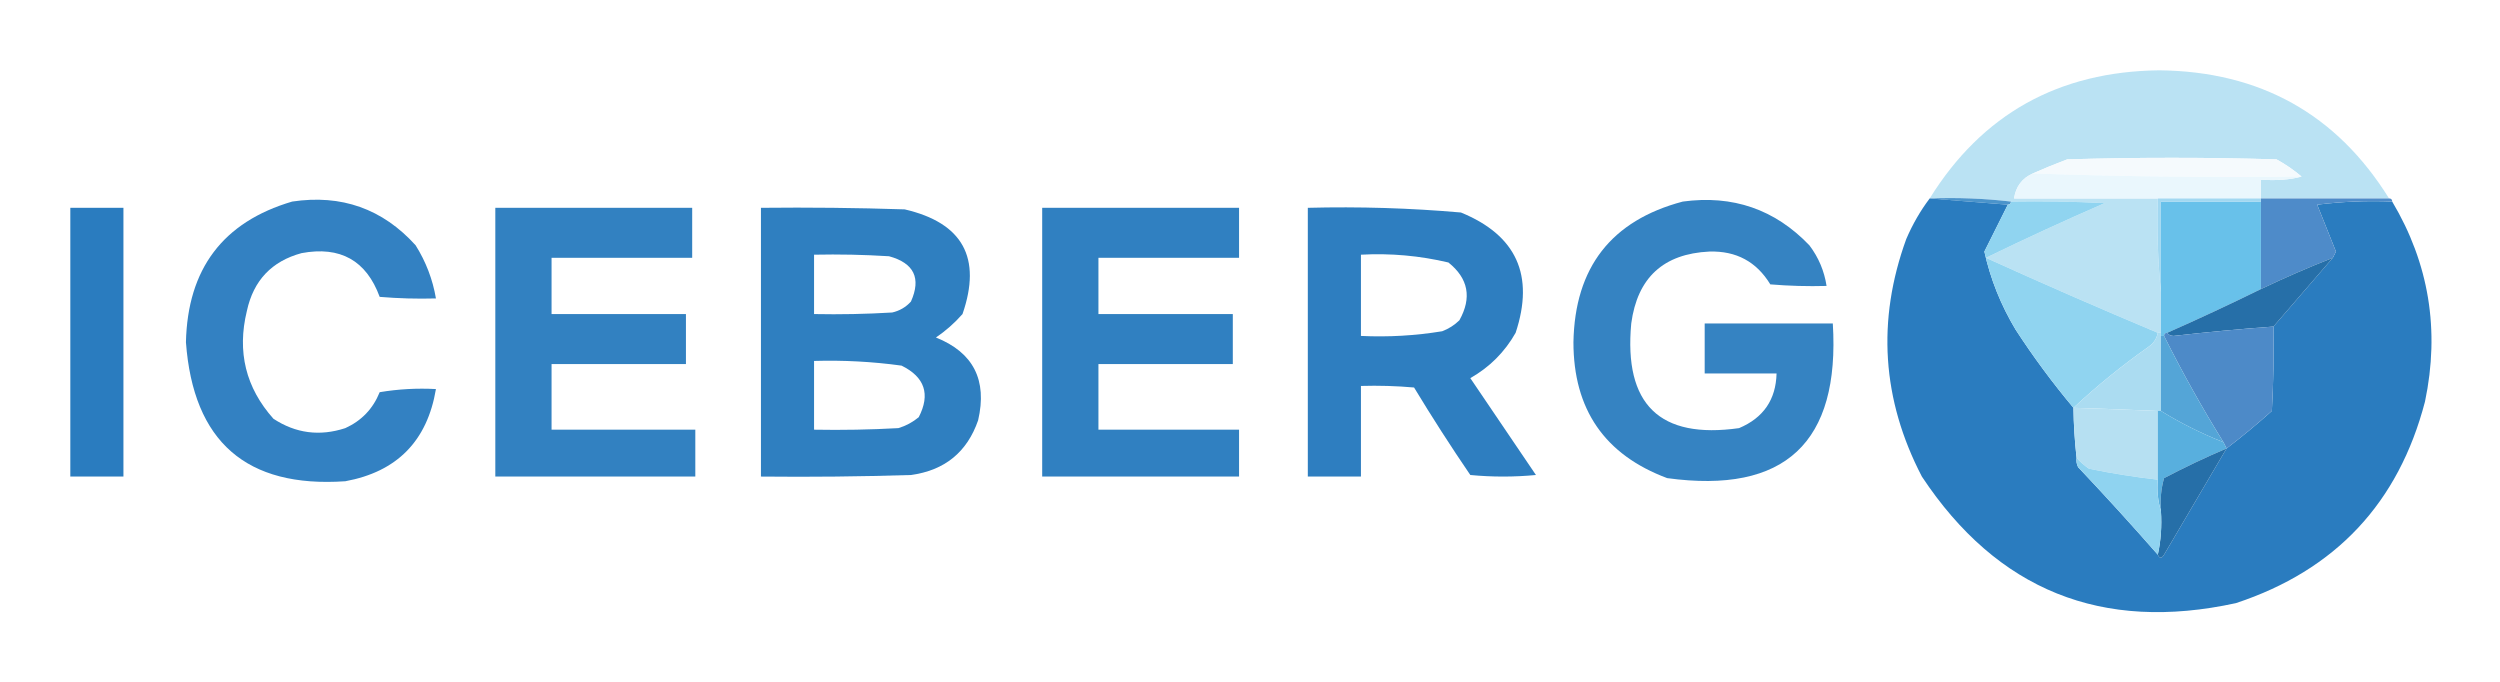
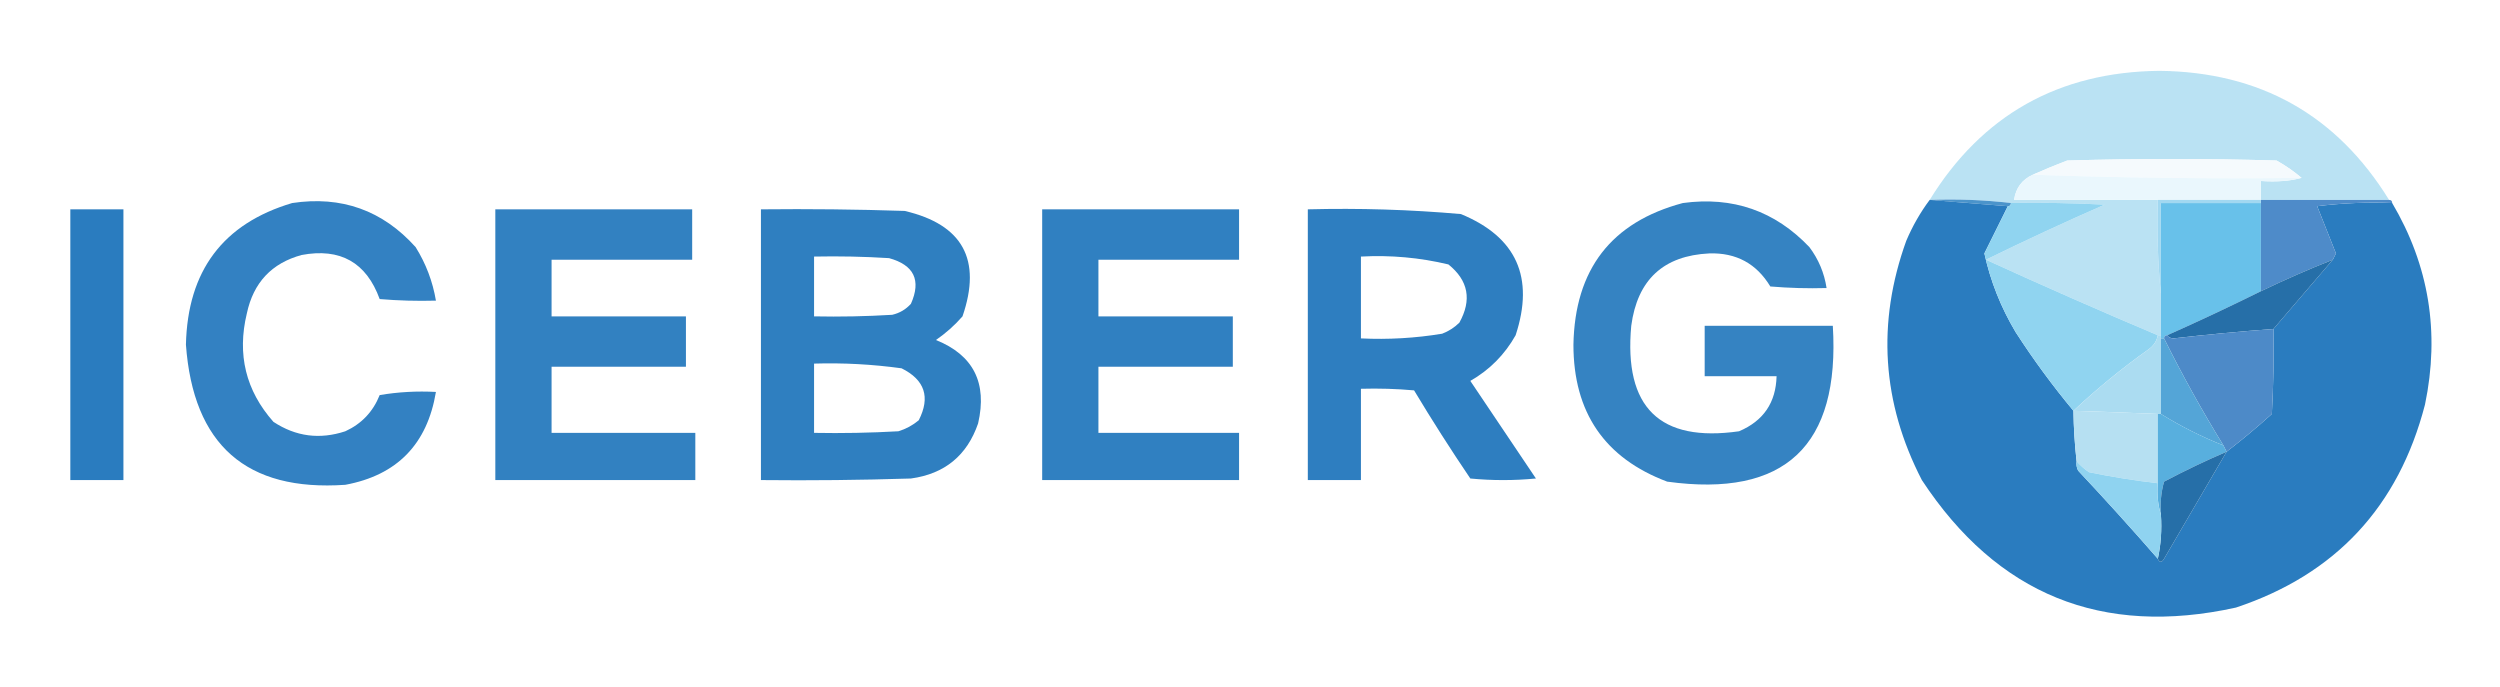
- <svg xmlns="http://www.w3.org/2000/svg" version="1.1" width="800px" height="218px" style="shape-rendering:geometricPrecision; text-rendering:geometricPrecision; image-rendering:optimizeQuality; fill-rule:evenodd; clip-rule:evenodd">
-   <g>
-     <path style="opacity:0.973" fill="#b8e1f3" d="M 764.5,63.5 C 750.833,63.5 737.167,63.5 723.5,63.5C 723.5,61.5 723.5,59.5 723.5,57.5C 728.607,57.834 732.94,57.501 736.5,56.5C 734.073,54.442 731.407,52.609 728.5,51C 706.167,50.333 683.833,50.333 661.5,51C 657.764,52.41 654.098,53.91 650.5,55.5C 647.053,57.054 645.053,59.721 644.5,63.5C 659.833,63.5 675.167,63.5 690.5,63.5C 690.173,73.681 690.506,83.681 691.5,93.5C 691.5,97.833 691.5,102.167 691.5,106.5C 691.167,106.5 690.833,106.5 690.5,106.5C 672.032,98.765 653.699,90.765 635.5,82.5C 648.016,76.409 660.683,70.576 673.5,65C 663.506,64.5 653.506,64.334 643.5,64.5C 635.016,63.507 626.349,63.174 617.5,63.5C 634.269,36.52 658.769,22.854 691,22.5C 723.231,22.854 747.731,36.52 764.5,63.5 Z" />
-   </g>
-   <g>
-     <path style="opacity:1" fill="#f5fafd" d="M 736.5,56.5 C 707.662,56.831 678.995,56.498 650.5,55.5C 654.098,53.91 657.764,52.41 661.5,51C 683.833,50.333 706.167,50.333 728.5,51C 731.407,52.609 734.073,54.442 736.5,56.5 Z" />
-   </g>
-   <g>
-     <path style="opacity:1" fill="#eaf7fd" d="M 650.5,55.5 C 678.995,56.498 707.662,56.831 736.5,56.5C 732.94,57.501 728.607,57.834 723.5,57.5C 723.5,59.5 723.5,61.5 723.5,63.5C 712.5,63.5 701.5,63.5 690.5,63.5C 675.167,63.5 659.833,63.5 644.5,63.5C 645.053,59.721 647.053,57.054 650.5,55.5 Z" />
-   </g>
-   <g>
-     <path style="opacity:1" fill="#4b94cb" d="M 617.5,63.5 C 626.349,63.174 635.016,63.507 643.5,64.5C 643.5,65.167 643.167,65.5 642.5,65.5C 634.167,64.833 625.833,64.167 617.5,63.5 Z" />
-   </g>
-   <g>
-     <path style="opacity:0.943" fill="#277abe" d="M 93.5,64.5 C 109.262,62.141 122.429,66.808 133,78.5C 136.303,83.766 138.47,89.433 139.5,95.5C 133.491,95.666 127.491,95.499 121.5,95C 117.224,83.356 108.89,78.69 96.5,81C 86.944,83.592 81.11,89.759 79,99.5C 75.812,112.574 78.645,124.074 87.5,134C 94.635,138.68 102.302,139.68 110.5,137C 115.697,134.637 119.363,130.803 121.5,125.5C 127.463,124.504 133.463,124.171 139.5,124.5C 136.714,141.119 127.048,150.952 110.5,154C 78.839,156.182 61.839,141.349 59.5,109.5C 60.03,86.026 71.363,71.026 93.5,64.5 Z" />
-   </g>
-   <g>
-     <path style="opacity:0.933" fill="#277abe" d="M 538.5,64.5 C 554.494,62.33 567.994,66.996 579,78.5C 581.937,82.374 583.771,86.707 584.5,91.5C 578.491,91.666 572.491,91.499 566.5,91C 562.094,83.744 555.594,80.244 547,80.5C 532.301,81.198 523.968,88.864 522,103.5C 519.598,129.436 531.098,140.602 556.5,137C 564.296,133.714 568.296,127.881 568.5,119.5C 560.833,119.5 553.167,119.5 545.5,119.5C 545.5,114.167 545.5,108.833 545.5,103.5C 559.167,103.5 572.833,103.5 586.5,103.5C 588.848,141.656 571.182,158.156 533.5,153C 513.502,145.533 503.502,131.033 503.5,109.5C 503.94,85.566 515.606,70.566 538.5,64.5 Z" />
-   </g>
-   <g>
-     <path style="opacity:0.985" fill="#277abe" d="M 617.5,63.5 C 625.833,64.167 634.167,64.833 642.5,65.5C 640.013,70.473 637.513,75.473 635,80.5C 636.926,89.255 640.26,97.588 645,105.5C 650.7,114.257 656.867,122.591 663.5,130.5C 663.569,135.854 663.902,141.187 664.5,146.5C 664.351,147.552 664.517,148.552 665,149.5C 673.707,158.704 682.207,168.037 690.5,177.5C 691.077,178.773 691.743,178.773 692.5,177.5C 699.178,166.139 705.845,154.806 712.5,143.5C 717.46,139.712 722.293,135.712 727,131.5C 727.5,122.506 727.666,113.506 727.5,104.5C 733.833,97.167 740.167,89.833 746.5,82.5C 746.804,81.85 747.137,81.183 747.5,80.5C 745.5,75.5 743.5,70.5 741.5,65.5C 749.472,64.502 757.472,64.169 765.5,64.5C 777.293,84.321 780.793,105.654 776,128.5C 767.539,160.962 747.372,182.462 715.5,193C 672.603,202.376 639.103,188.876 615,152.5C 602.206,127.892 600.539,102.559 610,76.5C 612.022,71.777 614.522,67.443 617.5,63.5 Z" />
-   </g>
-   <g>
-     <path style="opacity:1" fill="#68c1ea" d="M 723.5,64.5 C 723.5,73.833 723.5,83.167 723.5,92.5C 713.663,97.343 703.663,102.01 693.5,106.5C 692.833,106.5 692.5,106.833 692.5,107.5C 692.167,107.5 691.833,107.5 691.5,107.5C 691.5,107.167 691.5,106.833 691.5,106.5C 691.5,102.167 691.5,97.833 691.5,93.5C 691.5,83.833 691.5,74.167 691.5,64.5C 702.167,64.5 712.833,64.5 723.5,64.5 Z" />
-   </g>
-   <g>
-     <path style="opacity:1" fill="#4e8bc9" d="M 723.5,63.5 C 737.167,63.5 750.833,63.5 764.5,63.5C 765.167,63.5 765.5,63.833 765.5,64.5C 757.472,64.169 749.472,64.502 741.5,65.5C 743.5,70.5 745.5,75.5 747.5,80.5C 747.137,81.183 746.804,81.85 746.5,82.5C 738.712,85.561 731.045,88.894 723.5,92.5C 723.5,83.167 723.5,73.833 723.5,64.5C 723.5,64.167 723.5,63.833 723.5,63.5 Z" />
-   </g>
-   <g>
-     <path style="opacity:0.982" fill="#277abe" d="M 22.5,66.5 C 28.167,66.5 33.833,66.5 39.5,66.5C 39.5,95.167 39.5,123.833 39.5,152.5C 33.833,152.5 28.167,152.5 22.5,152.5C 22.5,123.833 22.5,95.167 22.5,66.5 Z" />
-   </g>
-   <g>
-     <path style="opacity:0.949" fill="#277abe" d="M 158.5,66.5 C 179.5,66.5 200.5,66.5 221.5,66.5C 221.5,71.833 221.5,77.167 221.5,82.5C 206.5,82.5 191.5,82.5 176.5,82.5C 176.5,88.5 176.5,94.5 176.5,100.5C 190.833,100.5 205.167,100.5 219.5,100.5C 219.5,105.833 219.5,111.167 219.5,116.5C 205.167,116.5 190.833,116.5 176.5,116.5C 176.5,123.5 176.5,130.5 176.5,137.5C 191.833,137.5 207.167,137.5 222.5,137.5C 222.5,142.5 222.5,147.5 222.5,152.5C 201.167,152.5 179.833,152.5 158.5,152.5C 158.5,123.833 158.5,95.167 158.5,66.5 Z" />
-   </g>
-   <g>
-     <path style="opacity:0.963" fill="#277abe" d="M 243.5,66.5 C 258.837,66.333 274.17,66.5 289.5,67C 308.073,71.313 314.24,82.48 308,100.5C 305.463,103.372 302.63,105.872 299.5,108C 311.481,112.791 315.981,121.624 313,134.5C 309.463,144.697 302.296,150.53 291.5,152C 275.503,152.5 259.503,152.667 243.5,152.5C 243.5,123.833 243.5,95.167 243.5,66.5 Z M 260.5,81.5 C 268.507,81.334 276.507,81.5 284.5,82C 292.503,84.197 294.836,89.03 291.5,96.5C 289.869,98.297 287.869,99.464 285.5,100C 277.173,100.5 268.84,100.666 260.5,100.5C 260.5,94.167 260.5,87.833 260.5,81.5 Z M 260.5,115.5 C 269.879,115.224 279.212,115.724 288.5,117C 295.944,120.665 297.777,126.165 294,133.5C 292.065,135.102 289.899,136.269 287.5,137C 278.506,137.5 269.506,137.666 260.5,137.5C 260.5,130.167 260.5,122.833 260.5,115.5 Z" />
-   </g>
-   <g>
-     <path style="opacity:0.955" fill="#277abe" d="M 333.5,66.5 C 354.5,66.5 375.5,66.5 396.5,66.5C 396.5,71.833 396.5,77.167 396.5,82.5C 381.5,82.5 366.5,82.5 351.5,82.5C 351.5,88.5 351.5,94.5 351.5,100.5C 365.833,100.5 380.167,100.5 394.5,100.5C 394.5,105.833 394.5,111.167 394.5,116.5C 380.167,116.5 365.833,116.5 351.5,116.5C 351.5,123.5 351.5,130.5 351.5,137.5C 366.5,137.5 381.5,137.5 396.5,137.5C 396.5,142.5 396.5,147.5 396.5,152.5C 375.5,152.5 354.5,152.5 333.5,152.5C 333.5,123.833 333.5,95.167 333.5,66.5 Z" />
-   </g>
-   <g>
-     <path style="opacity:0.967" fill="#277abe" d="M 418.5,66.5 C 434.882,66.077 451.215,66.577 467.5,68C 485.266,75.268 491.099,88.101 485,106.5C 481.5,112.667 476.667,117.5 470.5,121C 477.5,131.333 484.5,141.667 491.5,152C 484.5,152.667 477.5,152.667 470.5,152C 464.251,142.837 458.251,133.503 452.5,124C 446.843,123.501 441.176,123.334 435.5,123.5C 435.5,133.167 435.5,142.833 435.5,152.5C 429.833,152.5 424.167,152.5 418.5,152.5C 418.5,123.833 418.5,95.167 418.5,66.5 Z M 435.5,81.5 C 444.975,80.989 454.309,81.823 463.5,84C 469.879,89.1 471.046,95.267 467,102.5C 465.421,104.041 463.587,105.208 461.5,106C 452.916,107.41 444.25,107.91 435.5,107.5C 435.5,98.833 435.5,90.167 435.5,81.5 Z" />
-   </g>
-   <g>
-     <path style="opacity:1" fill="#a2d8f1" d="M 690.5,63.5 C 701.5,63.5 712.5,63.5 723.5,63.5C 723.5,63.833 723.5,64.167 723.5,64.5C 712.833,64.5 702.167,64.5 691.5,64.5C 691.5,74.167 691.5,83.833 691.5,93.5C 690.506,83.681 690.173,73.681 690.5,63.5 Z" />
-   </g>
-   <g>
-     <path style="opacity:1" fill="#90d4f0" d="M 643.5,64.5 C 653.506,64.334 663.506,64.5 673.5,65C 660.683,70.576 648.016,76.409 635.5,82.5C 653.699,90.765 672.032,98.765 690.5,106.5C 690.141,108.371 689.141,109.871 687.5,111C 679.021,116.985 671.021,123.485 663.5,130.5C 656.867,122.591 650.7,114.257 645,105.5C 640.26,97.588 636.926,89.255 635,80.5C 637.513,75.473 640.013,70.473 642.5,65.5C 643.167,65.5 643.5,65.167 643.5,64.5 Z" />
-   </g>
-   <g>
-     <path style="opacity:1" fill="#266fa8" d="M 746.5,82.5 C 740.167,89.833 733.833,97.167 727.5,104.5C 716.812,105.28 706.145,106.28 695.5,107.5C 694.584,107.457 693.917,107.124 693.5,106.5C 703.663,102.01 713.663,97.343 723.5,92.5C 731.045,88.894 738.712,85.561 746.5,82.5 Z" />
-   </g>
-   <g>
-     <path style="opacity:1" fill="#4d8ac8" d="M 727.5,104.5 C 727.666,113.506 727.5,122.506 727,131.5C 722.293,135.712 717.46,139.712 712.5,143.5C 712.167,142.833 711.833,142.167 711.5,141.5C 704.628,130.419 698.295,119.086 692.5,107.5C 692.5,106.833 692.833,106.5 693.5,106.5C 693.917,107.124 694.584,107.457 695.5,107.5C 706.145,106.28 716.812,105.28 727.5,104.5 Z" />
-   </g>
-   <g>
-     <path style="opacity:1" fill="#abdcf1" d="M 690.5,106.5 C 690.833,106.5 691.167,106.5 691.5,106.5C 691.5,106.833 691.5,107.167 691.5,107.5C 691.5,115.5 691.5,123.5 691.5,131.5C 691.167,131.5 690.833,131.5 690.5,131.5C 681.502,131.119 672.502,130.786 663.5,130.5C 671.021,123.485 679.021,116.985 687.5,111C 689.141,109.871 690.141,108.371 690.5,106.5 Z" />
-   </g>
-   <g>
-     <path style="opacity:1" fill="#54a5d7" d="M 691.5,107.5 C 691.833,107.5 692.167,107.5 692.5,107.5C 698.295,119.086 704.628,130.419 711.5,141.5C 704.456,138.721 697.789,135.388 691.5,131.5C 691.5,123.5 691.5,115.5 691.5,107.5 Z" />
-   </g>
-   <g>
-     <path style="opacity:1" fill="#b6e0f2" d="M 663.5,130.5 C 672.502,130.786 681.502,131.119 690.5,131.5C 690.5,138.833 690.5,146.167 690.5,153.5C 683.125,152.66 675.791,151.493 668.5,150C 666.973,148.968 665.64,147.801 664.5,146.5C 663.902,141.187 663.569,135.854 663.5,130.5 Z" />
-   </g>
-   <g>
-     <path style="opacity:1" fill="#58afde" d="M 690.5,131.5 C 690.833,131.5 691.167,131.5 691.5,131.5C 697.789,135.388 704.456,138.721 711.5,141.5C 711.833,142.167 712.167,142.833 712.5,143.5C 705.734,146.382 699.067,149.549 692.5,153C 691.544,156.394 691.211,159.894 691.5,163.5C 690.521,160.375 690.187,157.042 690.5,153.5C 690.5,146.167 690.5,138.833 690.5,131.5 Z" />
-   </g>
-   <g>
-     <path style="opacity:1" fill="#266fa8" d="M 712.5,143.5 C 705.845,154.806 699.178,166.139 692.5,177.5C 691.743,178.773 691.077,178.773 690.5,177.5C 691.486,173.03 691.819,168.363 691.5,163.5C 691.211,159.894 691.544,156.394 692.5,153C 699.067,149.549 705.734,146.382 712.5,143.5 Z" />
-   </g>
-   <g>
-     <path style="opacity:1" fill="#8fd3f0" d="M 664.5,146.5 C 665.64,147.801 666.973,148.968 668.5,150C 675.791,151.493 683.125,152.66 690.5,153.5C 690.187,157.042 690.521,160.375 691.5,163.5C 691.819,168.363 691.486,173.03 690.5,177.5C 682.207,168.037 673.707,158.704 665,149.5C 664.517,148.552 664.351,147.552 664.5,146.5 Z" />
-   </g>
+ <svg xmlns="http://www.w3.org/2000/svg" width="102" height="28" viewBox="0 0 102 28" fill="none">
+   <path opacity="0.973" fill-rule="evenodd" clip-rule="evenodd" d="M97.474 8.156C95.731 8.156 93.989 8.156 92.246 8.156C92.246 7.899 92.246 7.642 92.246 7.385C92.897 7.428 93.45 7.385 93.904 7.257C93.594 6.993 93.254 6.757 92.884 6.55C90.036 6.465 87.189 6.465 84.341 6.55C83.865 6.732 83.397 6.924 82.939 7.128C82.499 7.328 82.244 7.671 82.174 8.156C84.129 8.156 86.084 8.156 88.039 8.156C87.997 9.464 88.04 10.748 88.166 12.009C88.166 12.566 88.166 13.122 88.166 13.679C88.124 13.679 88.081 13.679 88.039 13.679C85.684 12.685 83.347 11.658 81.026 10.596C82.622 9.814 84.237 9.065 85.871 8.349C84.597 8.284 83.322 8.263 82.046 8.284C80.965 8.157 79.859 8.114 78.731 8.156C80.869 4.691 83.993 2.935 88.103 2.89C92.212 2.935 95.336 4.691 97.474 8.156Z" fill="#B8E1F3" />
+   <path fill-rule="evenodd" clip-rule="evenodd" d="M93.904 7.257C90.227 7.299 86.572 7.257 82.939 7.128C83.397 6.924 83.865 6.731 84.341 6.55C87.189 6.465 90.036 6.465 92.884 6.55C93.254 6.757 93.594 6.993 93.904 7.257Z" fill="#F5FAFD" />
+   <path fill-rule="evenodd" clip-rule="evenodd" d="M82.939 7.128C86.572 7.257 90.227 7.299 93.904 7.257C93.45 7.385 92.897 7.428 92.246 7.385C92.246 7.642 92.246 7.899 92.246 8.156C90.844 8.156 89.441 8.156 88.039 8.156C86.084 8.156 84.129 8.156 82.174 8.156C82.244 7.671 82.499 7.328 82.939 7.128Z" fill="#EAF7FD" />
+   <path fill-rule="evenodd" clip-rule="evenodd" d="M78.731 8.156C79.859 8.114 80.965 8.157 82.046 8.284C82.046 8.37 82.004 8.413 81.919 8.413C80.856 8.327 79.794 8.242 78.731 8.156Z" fill="#4B94CB" />
+   <path opacity="0.943" fill-rule="evenodd" clip-rule="evenodd" d="M11.921 8.284C13.931 7.981 15.61 8.581 16.958 10.083C17.379 10.759 17.655 11.487 17.786 12.266C17.02 12.287 16.255 12.266 15.491 12.202C14.946 10.706 13.883 10.107 12.304 10.404C11.085 10.737 10.342 11.529 10.073 12.78C9.666 14.459 10.027 15.936 11.156 17.211C12.066 17.812 13.044 17.941 14.089 17.596C14.751 17.293 15.219 16.8 15.491 16.119C16.252 15.991 17.017 15.949 17.786 15.991C17.431 18.125 16.199 19.388 14.089 19.78C10.052 20.06 7.885 18.155 7.586 14.064C7.654 11.049 9.099 9.123 11.921 8.284Z" fill="#277ABE" />
+   <path opacity="0.933" fill-rule="evenodd" clip-rule="evenodd" d="M68.659 8.284C70.698 8.006 72.419 8.605 73.823 10.082C74.197 10.58 74.431 11.137 74.524 11.752C73.758 11.774 72.993 11.752 72.229 11.688C71.667 10.756 70.838 10.306 69.743 10.339C67.868 10.429 66.806 11.414 66.555 13.293C66.249 16.625 67.715 18.059 70.954 17.596C71.948 17.174 72.458 16.425 72.484 15.349C71.506 15.349 70.529 15.349 69.551 15.349C69.551 14.664 69.551 13.979 69.551 13.293C71.294 13.293 73.036 13.293 74.779 13.293C75.078 18.194 72.826 20.314 68.021 19.651C65.472 18.692 64.197 16.83 64.196 14.064C64.252 10.99 65.74 9.064 68.659 8.284Z" fill="#277ABE" />
+   <path opacity="0.985" fill-rule="evenodd" clip-rule="evenodd" d="M78.731 8.156C79.794 8.242 80.856 8.327 81.919 8.413C81.602 9.052 81.283 9.694 80.963 10.339C81.208 11.464 81.633 12.534 82.237 13.55C82.964 14.675 83.751 15.746 84.596 16.761C84.605 17.449 84.648 18.134 84.724 18.817C84.705 18.952 84.726 19.08 84.787 19.202C85.898 20.384 86.981 21.583 88.039 22.798C88.112 22.962 88.197 22.962 88.294 22.798C89.145 21.339 89.995 19.883 90.844 18.431C91.476 17.945 92.092 17.431 92.692 16.89C92.756 15.735 92.778 14.579 92.756 13.422C93.564 12.48 94.371 11.538 95.179 10.596C95.218 10.513 95.26 10.427 95.306 10.339C95.051 9.697 94.796 9.055 94.541 8.413C95.558 8.285 96.578 8.242 97.601 8.284C99.105 10.83 99.551 13.57 98.94 16.505C97.861 20.674 95.29 23.436 91.226 24.789C85.757 25.993 81.486 24.259 78.412 19.587C76.781 16.427 76.569 13.173 77.775 9.826C78.033 9.219 78.352 8.662 78.731 8.156Z" fill="#277ABE" />
+   <path fill-rule="evenodd" clip-rule="evenodd" d="M92.246 8.284C92.246 9.483 92.246 10.682 92.246 11.881C90.992 12.503 89.717 13.102 88.421 13.679C88.336 13.679 88.294 13.722 88.294 13.807C88.251 13.807 88.209 13.807 88.166 13.807C88.166 13.765 88.166 13.722 88.166 13.679C88.166 13.122 88.166 12.566 88.166 12.009C88.166 10.768 88.166 9.526 88.166 8.284C89.526 8.284 90.886 8.284 92.246 8.284Z" fill="#68C1EA" />
+   <path fill-rule="evenodd" clip-rule="evenodd" d="M92.246 8.156C93.989 8.156 95.731 8.156 97.474 8.156C97.559 8.156 97.601 8.199 97.601 8.284C96.578 8.242 95.558 8.285 94.541 8.413C94.796 9.055 95.051 9.697 95.306 10.339C95.26 10.427 95.218 10.513 95.179 10.596C94.186 10.989 93.208 11.418 92.246 11.881C92.246 10.682 92.246 9.483 92.246 8.284C92.246 8.242 92.246 8.199 92.246 8.156Z" fill="#4E8BC9" />
+   <path opacity="0.982" fill-rule="evenodd" clip-rule="evenodd" d="M2.869 8.541C3.591 8.541 4.314 8.541 5.036 8.541C5.036 12.223 5.036 15.905 5.036 19.587C4.314 19.587 3.591 19.587 2.869 19.587C2.869 15.905 2.869 12.223 2.869 8.541Z" fill="#277ABE" />
+   <path opacity="0.949" fill-rule="evenodd" clip-rule="evenodd" d="M20.209 8.541C22.886 8.541 25.564 8.541 28.241 8.541C28.241 9.226 28.241 9.911 28.241 10.596C26.329 10.596 24.416 10.596 22.504 10.596C22.504 11.367 22.504 12.138 22.504 12.908C24.331 12.908 26.159 12.908 27.986 12.908C27.986 13.593 27.986 14.278 27.986 14.963C26.159 14.963 24.331 14.963 22.504 14.963C22.504 15.862 22.504 16.761 22.504 17.66C24.459 17.66 26.414 17.66 28.369 17.66C28.369 18.303 28.369 18.945 28.369 19.587C25.649 19.587 22.929 19.587 20.209 19.587C20.209 15.905 20.209 12.223 20.209 8.541Z" fill="#277ABE" />
+   <path opacity="0.963" fill-rule="evenodd" clip-rule="evenodd" d="M31.046 8.541C33.002 8.52 34.957 8.541 36.911 8.606C39.279 9.16 40.066 10.594 39.27 12.908C38.947 13.277 38.585 13.598 38.186 13.872C39.714 14.487 40.288 15.621 39.907 17.275C39.456 18.585 38.543 19.334 37.166 19.523C35.127 19.587 33.087 19.609 31.046 19.587C31.046 15.905 31.046 12.223 31.046 8.541ZM33.214 10.468C34.235 10.447 35.255 10.468 36.274 10.532C37.294 10.814 37.592 11.435 37.166 12.395C36.958 12.625 36.703 12.775 36.401 12.844C35.34 12.908 34.277 12.93 33.214 12.908C33.214 12.095 33.214 11.281 33.214 10.468ZM33.214 14.835C34.41 14.799 35.599 14.864 36.784 15.027C37.733 15.498 37.967 16.205 37.485 17.147C37.238 17.353 36.962 17.502 36.656 17.596C35.51 17.661 34.362 17.682 33.214 17.661C33.214 16.719 33.214 15.777 33.214 14.835Z" fill="#277ABE" />
+   <path opacity="0.955" fill-rule="evenodd" clip-rule="evenodd" d="M42.521 8.541C45.199 8.541 47.876 8.541 50.554 8.541C50.554 9.226 50.554 9.911 50.554 10.596C48.641 10.596 46.729 10.596 44.816 10.596C44.816 11.367 44.816 12.138 44.816 12.908C46.644 12.908 48.471 12.908 50.299 12.908C50.299 13.593 50.299 14.278 50.299 14.963C48.471 14.963 46.644 14.963 44.816 14.963C44.816 15.862 44.816 16.761 44.816 17.66C46.729 17.66 48.641 17.66 50.554 17.66C50.554 18.303 50.554 18.945 50.554 19.587C47.876 19.587 45.199 19.587 42.521 19.587C42.521 15.905 42.521 12.223 42.521 8.541Z" fill="#277ABE" />
+   <path opacity="0.967" fill-rule="evenodd" clip-rule="evenodd" d="M53.359 8.541C55.447 8.487 57.53 8.551 59.606 8.734C61.871 9.667 62.615 11.316 61.837 13.679C61.391 14.471 60.775 15.092 59.989 15.541C60.881 16.869 61.774 18.196 62.666 19.523C61.774 19.609 60.881 19.609 59.989 19.523C59.192 18.346 58.427 17.147 57.694 15.927C56.972 15.863 56.25 15.841 55.526 15.862C55.526 17.104 55.526 18.346 55.526 19.587C54.804 19.587 54.081 19.587 53.359 19.587C53.359 15.905 53.359 12.223 53.359 8.541ZM55.526 10.468C56.734 10.402 57.924 10.509 59.096 10.789C59.91 11.444 60.058 12.236 59.542 13.165C59.341 13.363 59.107 13.513 58.841 13.615C57.747 13.796 56.642 13.86 55.526 13.807C55.526 12.694 55.526 11.581 55.526 10.468Z" fill="#277ABE" />
+   <path fill-rule="evenodd" clip-rule="evenodd" d="M88.039 8.156C89.441 8.156 90.844 8.156 92.246 8.156C92.246 8.199 92.246 8.242 92.246 8.284C90.886 8.284 89.526 8.284 88.166 8.284C88.166 9.526 88.166 10.768 88.166 12.009C88.039 10.748 87.997 9.464 88.039 8.156Z" fill="#A2D8F1" />
+   <path fill-rule="evenodd" clip-rule="evenodd" d="M82.046 8.284C83.322 8.263 84.597 8.284 85.871 8.349C84.237 9.065 82.622 9.814 81.026 10.596C83.347 11.658 85.684 12.685 88.039 13.679C87.993 13.919 87.865 14.112 87.656 14.257C86.575 15.026 85.555 15.86 84.596 16.761C83.751 15.746 82.964 14.675 82.237 13.55C81.633 12.534 81.208 11.464 80.963 10.339C81.283 9.694 81.602 9.052 81.919 8.413C82.004 8.413 82.046 8.37 82.046 8.284Z" fill="#90D4F0" />
+   <path fill-rule="evenodd" clip-rule="evenodd" d="M95.179 10.596C94.371 11.538 93.564 12.48 92.756 13.422C91.394 13.522 90.034 13.651 88.676 13.807C88.559 13.802 88.474 13.759 88.421 13.679C89.717 13.102 90.992 12.503 92.246 11.881C93.208 11.418 94.186 10.989 95.179 10.596Z" fill="#266FA8" />
+   <path fill-rule="evenodd" clip-rule="evenodd" d="M92.756 13.422C92.777 14.579 92.756 15.735 92.692 16.89C92.092 17.431 91.476 17.945 90.844 18.431C90.801 18.346 90.759 18.26 90.716 18.174C89.84 16.751 89.033 15.295 88.294 13.807C88.294 13.722 88.336 13.679 88.421 13.679C88.474 13.759 88.559 13.802 88.676 13.807C90.033 13.651 91.394 13.522 92.756 13.422Z" fill="#4D8AC8" />
+   <path fill-rule="evenodd" clip-rule="evenodd" d="M88.039 13.679C88.081 13.679 88.124 13.679 88.166 13.679C88.166 13.722 88.166 13.765 88.166 13.807C88.166 14.835 88.166 15.862 88.166 16.89C88.124 16.89 88.081 16.89 88.039 16.89C86.891 16.841 85.744 16.798 84.596 16.762C85.555 15.861 86.575 15.026 87.656 14.257C87.865 14.112 87.993 13.919 88.039 13.679Z" fill="#ABDCF1" />
+   <path fill-rule="evenodd" clip-rule="evenodd" d="M88.166 13.807C88.209 13.807 88.251 13.807 88.294 13.807C89.033 15.295 89.84 16.751 90.716 18.174C89.818 17.817 88.968 17.389 88.166 16.89C88.166 15.862 88.166 14.835 88.166 13.807Z" fill="#54A5D7" />
+   <path fill-rule="evenodd" clip-rule="evenodd" d="M84.596 16.762C85.744 16.798 86.891 16.841 88.039 16.89C88.039 17.832 88.039 18.774 88.039 19.716C87.098 19.608 86.163 19.458 85.234 19.266C85.039 19.134 84.869 18.984 84.724 18.817C84.647 18.134 84.605 17.449 84.596 16.762Z" fill="#B6E0F2" />
+   <path fill-rule="evenodd" clip-rule="evenodd" d="M88.039 16.89C88.081 16.89 88.124 16.89 88.166 16.89C88.968 17.389 89.818 17.817 90.716 18.174C90.759 18.26 90.801 18.346 90.844 18.431C89.981 18.801 89.131 19.208 88.294 19.651C88.172 20.087 88.129 20.537 88.166 21C88.041 20.599 87.999 20.171 88.039 19.716C88.039 18.774 88.039 17.832 88.039 16.89Z" fill="#58AFDE" />
+   <path fill-rule="evenodd" clip-rule="evenodd" d="M90.844 18.431C89.995 19.883 89.145 21.339 88.294 22.798C88.197 22.962 88.112 22.962 88.039 22.798C88.165 22.224 88.207 21.625 88.166 21C88.129 20.537 88.172 20.087 88.294 19.651C89.131 19.208 89.981 18.801 90.844 18.431Z" fill="#266FA8" />
+   <path fill-rule="evenodd" clip-rule="evenodd" d="M84.724 18.817C84.869 18.984 85.039 19.134 85.234 19.266C86.163 19.458 87.099 19.608 88.039 19.716C87.999 20.171 88.041 20.599 88.166 21C88.207 21.625 88.165 22.224 88.039 22.798C86.981 21.583 85.898 20.384 84.787 19.202C84.726 19.08 84.705 18.952 84.724 18.817Z" fill="#8FD3F0" />
</svg>
